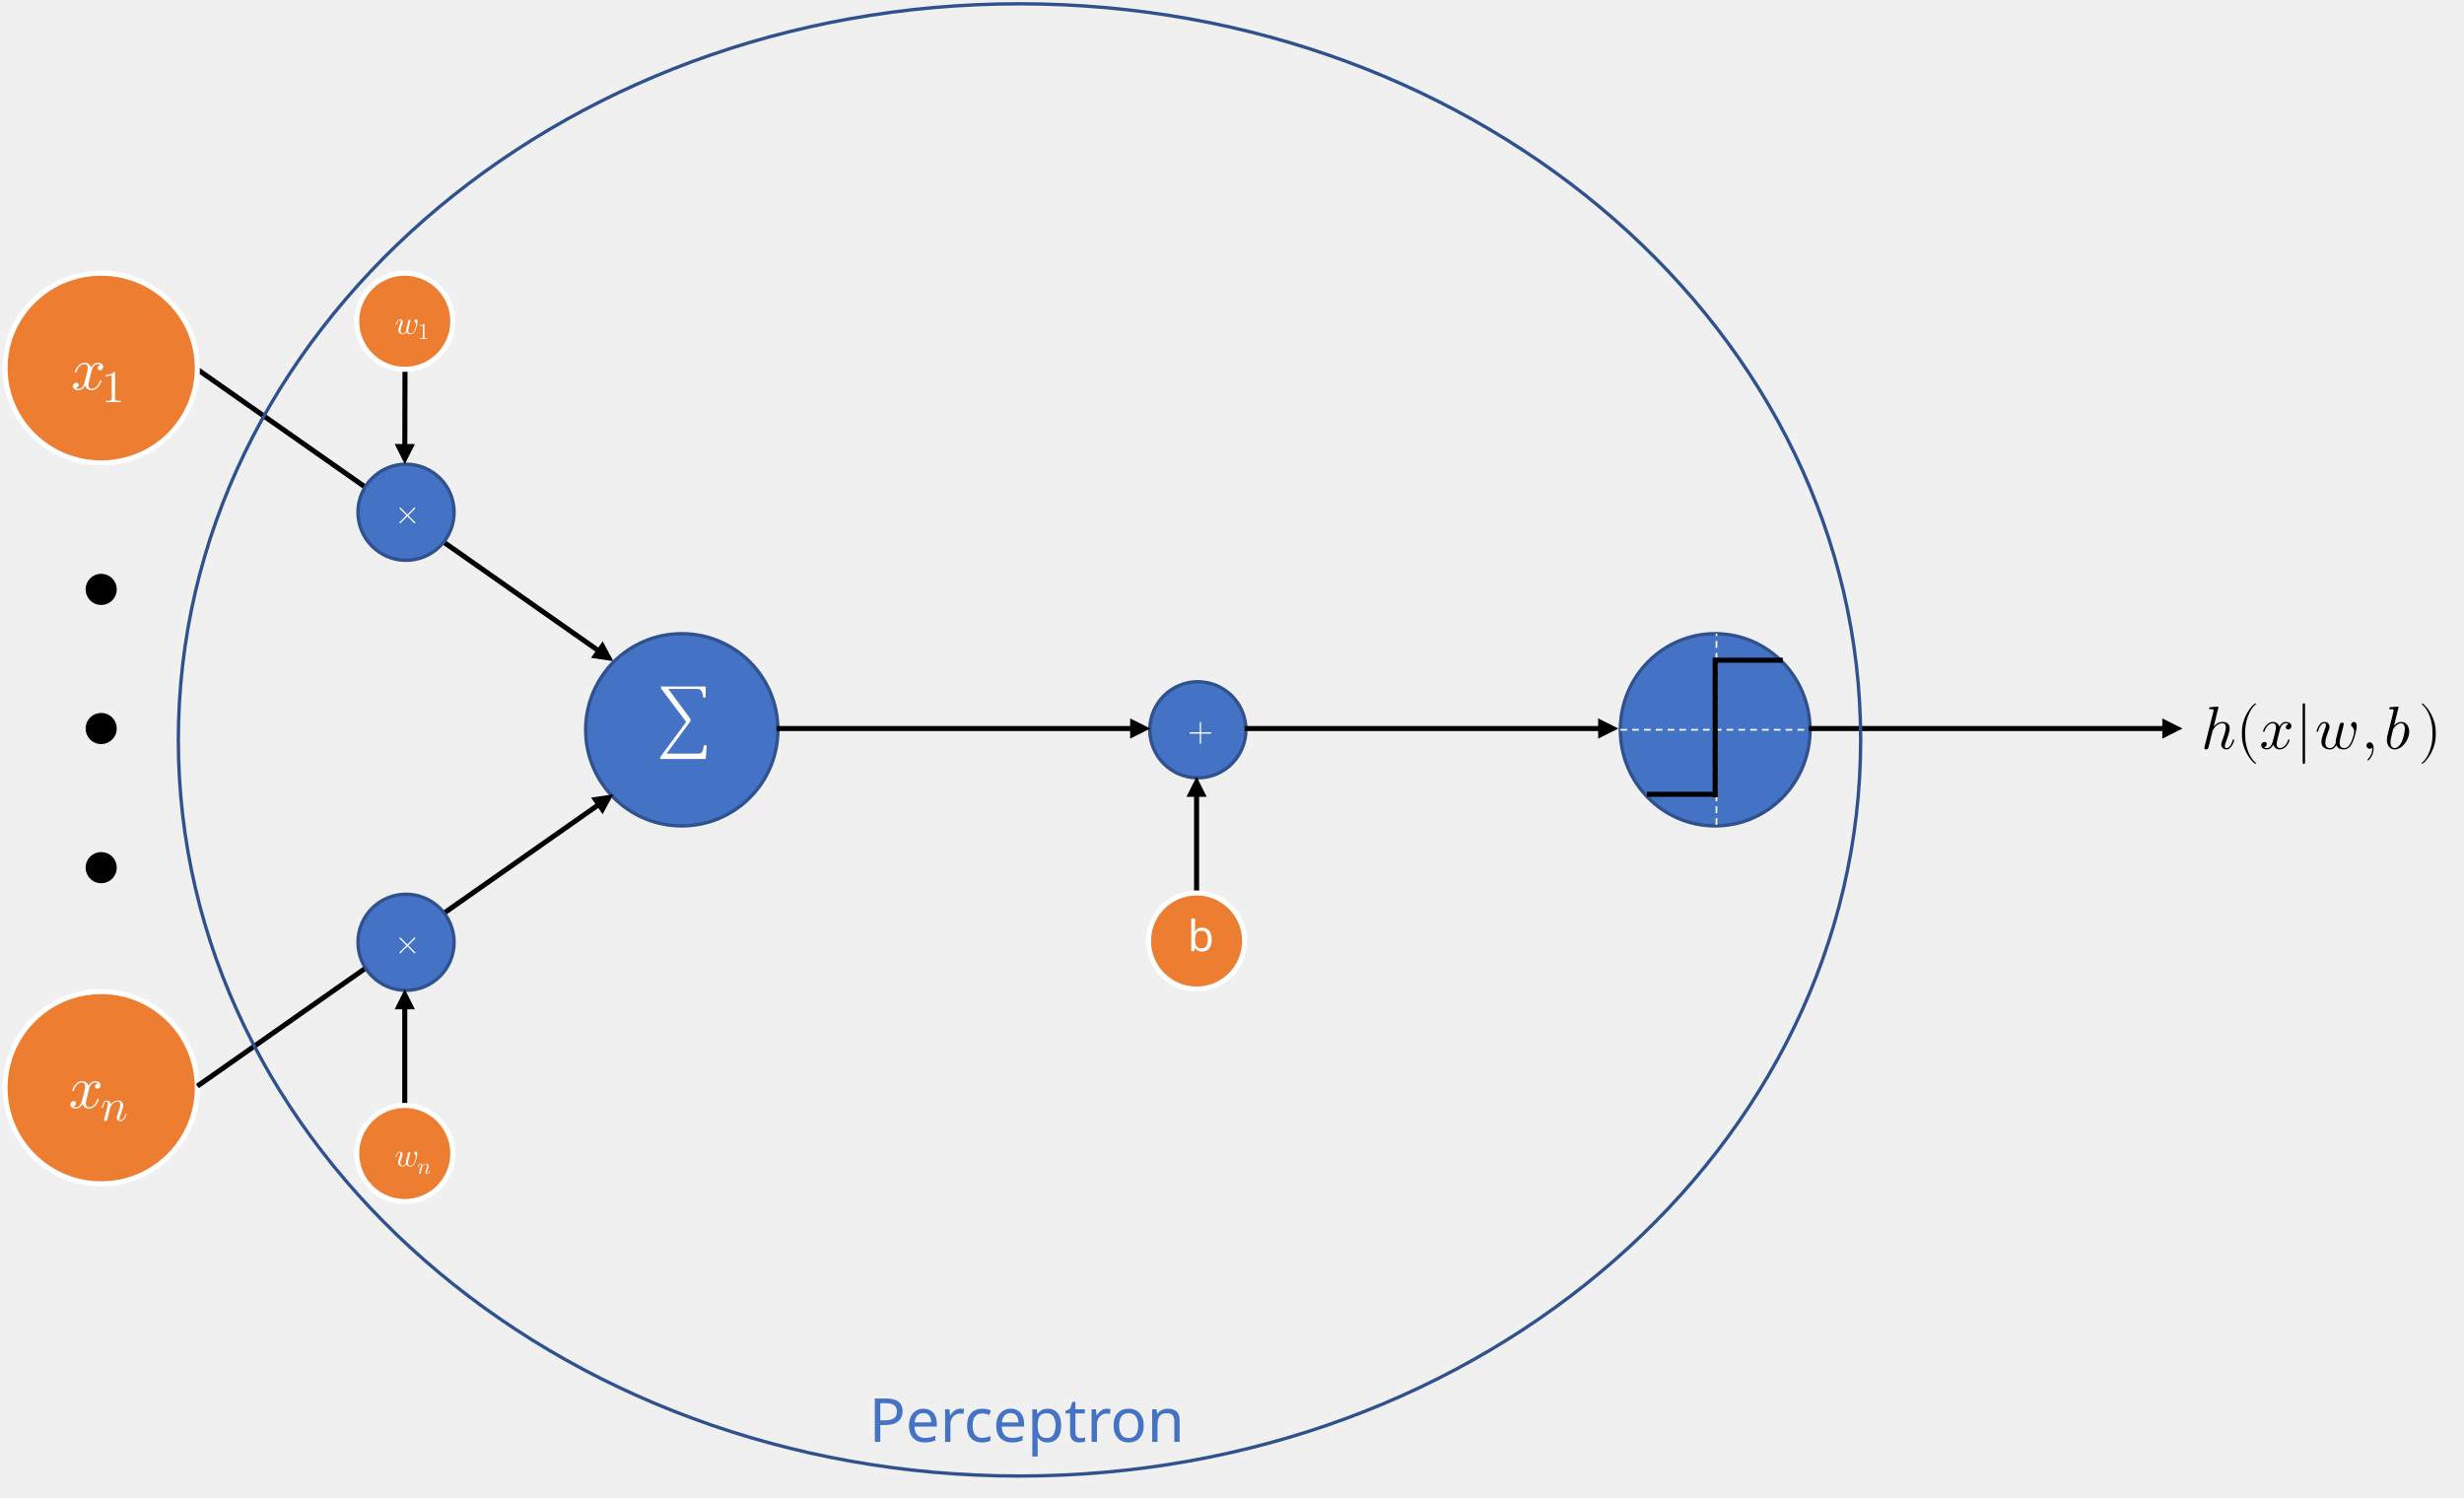
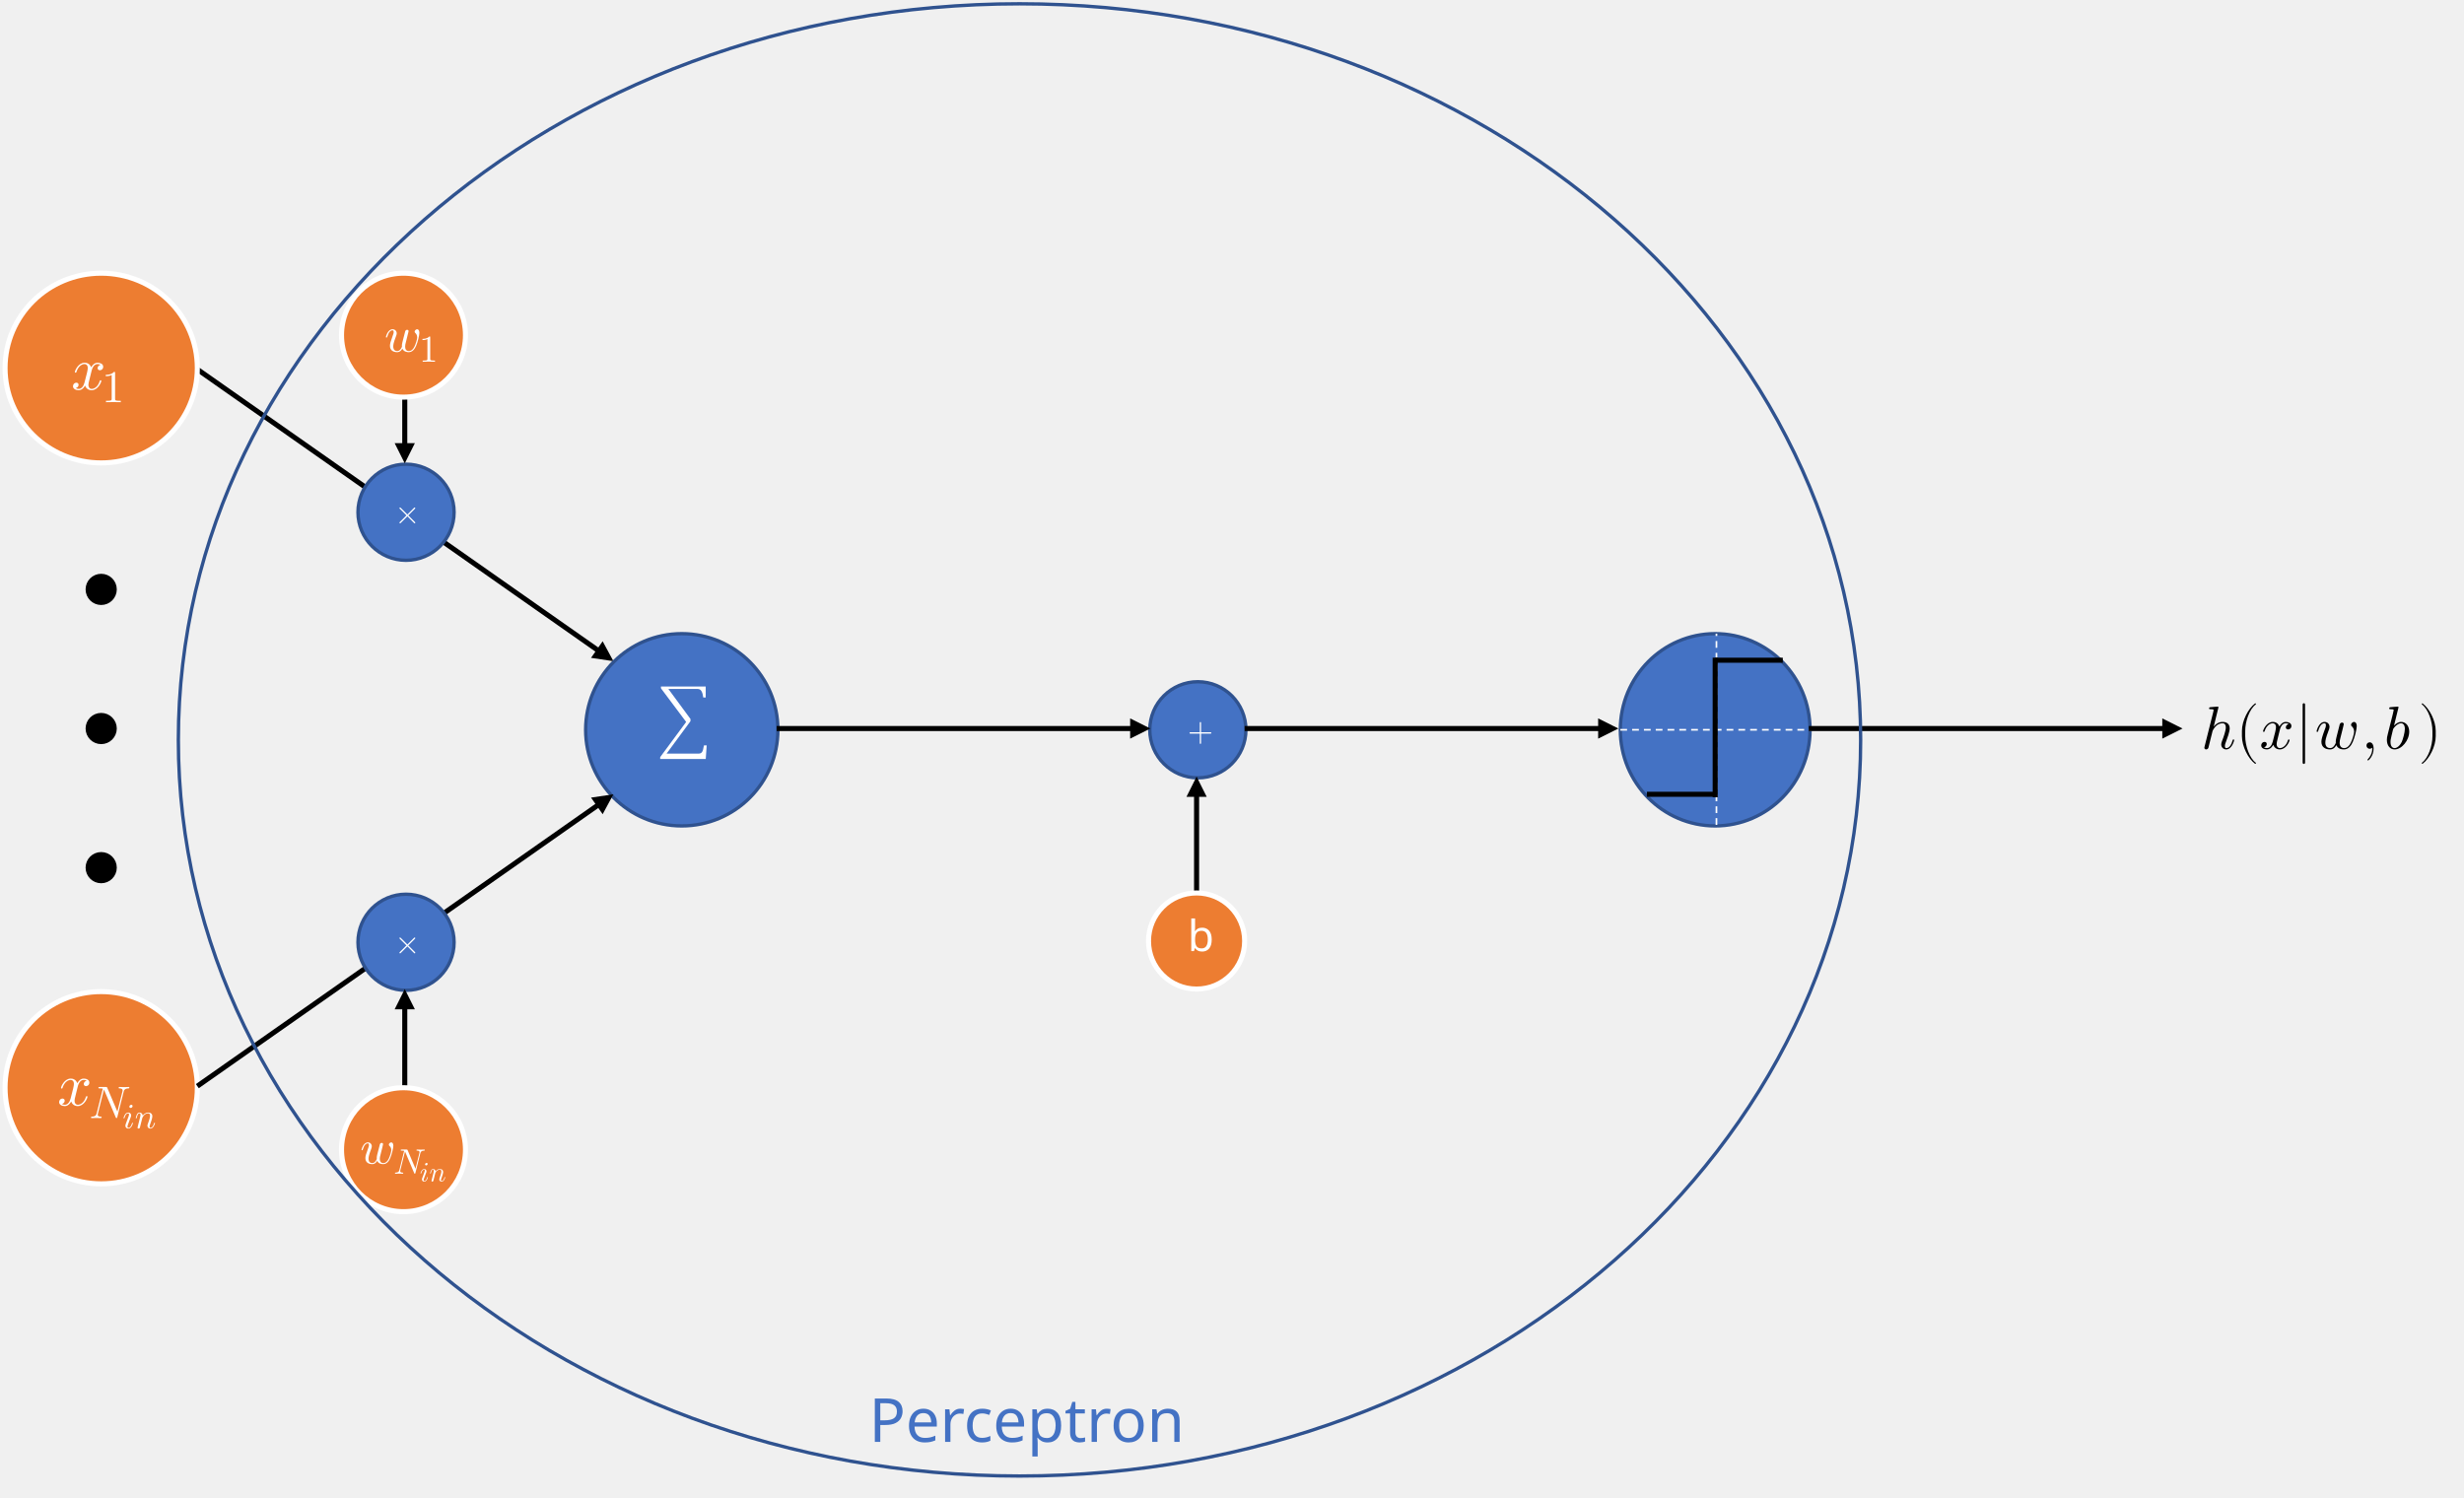
<svg xmlns="http://www.w3.org/2000/svg" width="974" height="592" overflow="hidden">
  <defs>
    <clipPath id="clip0">
      <path d="M159 93 1133 93 1133 685 159 685Z" fill-rule="evenodd" clip-rule="evenodd" />
    </clipPath>
  </defs>
  <g clip-path="url(#clip0)" transform="translate(-159 -93)">
    <path d="M237.574 238.181 396.595 349.73 395.447 351.367 236.426 239.819ZM397.227 346.508 401.479 354.377 392.633 353.058Z" />
    <path d="M161 238.5C161 217.789 178.013 201 199 201 219.987 201 237 217.789 237 238.5 237 259.211 219.987 276 199 276 178.013 276 161 259.211 161 238.5Z" stroke="#FFFFFF" stroke-width="2" stroke-miterlimit="8" fill="#ED7D31" fill-rule="evenodd" />
    <text fill="#FFFFFF" font-family="Cambria Math,Cambria Math_MSFontService,sans-serif" font-weight="400" font-size="24" transform="translate(187.15 247)">𝑥<tspan font-size="18" x="12.047" y="5">1</tspan>
    </text>
    <path d="M161 523C161 502.013 178.013 485 199 485 219.987 485 237 502.013 237 523 237 543.987 219.987 561 199 561 178.013 561 161 543.987 161 523Z" stroke="#FFFFFF" stroke-width="2" stroke-miterlimit="8" fill="#ED7D31" fill-rule="evenodd" />
-     <text fill="#FFFFFF" font-family="Cambria Math,Cambria Math_MSFontService,sans-serif" font-weight="400" font-size="24" transform="translate(186.136 531)">𝑥<tspan font-size="18" x="12.6" y="5">𝑛</tspan>
+     <text fill="#FFFFFF" font-family="Cambria Math,Cambria Math_MSFontService,sans-serif" font-weight="400" font-size="24" transform="translate(181.67 530)">𝑥<tspan font-size="18" x="12.6" y="5">𝑁</tspan>
+       <tspan font-size="14" x="25.767" y="9">𝑖𝑛</tspan>
    </text>
    <path d="M193.5 381C193.5 377.962 195.962 375.5 199 375.5 202.038 375.5 204.5 377.962 204.5 381 204.5 384.038 202.038 386.5 199 386.5 195.962 386.5 193.5 384.038 193.5 381Z" stroke="#000000" stroke-width="1.333" stroke-miterlimit="8" fill-rule="evenodd" />
    <path d="M193.5 326C193.5 322.962 195.962 320.5 199 320.5 202.038 320.5 204.5 322.962 204.5 326 204.5 329.038 202.038 331.5 199 331.5 195.962 331.5 193.5 329.038 193.5 326Z" stroke="#000000" stroke-width="1.333" stroke-miterlimit="8" fill-rule="evenodd" />
    <path d="M193.5 436C193.5 432.962 195.962 430.5 199 430.5 202.038 430.5 204.5 432.962 204.5 436 204.5 439.038 202.038 441.5 199 441.5 195.962 441.5 193.5 439.038 193.5 436Z" stroke="#000000" stroke-width="1.333" stroke-miterlimit="8" fill-rule="evenodd" />
    <path d="M390.5 381.5C390.5 360.513 407.513 343.5 428.5 343.5 449.487 343.5 466.5 360.513 466.5 381.5 466.5 402.487 449.487 419.5 428.5 419.5 407.513 419.5 390.5 402.487 390.5 381.5Z" stroke="#2F528F" stroke-width="1.333" stroke-miterlimit="8" fill="#4472C4" fill-rule="evenodd" />
    <path d="M3.42-17.644 12.158-5.779 12.158-4.893 2.725 7.91 15.432 7.91C15.994 7.91 16.423 7.712 16.721 7.317 17.019 6.921 17.275 6.038 17.49 4.666L18.574 4.666 18.201 10.034 0.19 10.034 0.19 9.309 10.452-4.6 0.491-17.908 0.491-18.604 18.179-18.604 18.179-14.268 17.212-14.268C17.1-15.308 16.873-16.13 16.531-16.736 16.189-17.341 15.671-17.644 14.978-17.644Z" fill="#FFFFFF" transform="translate(419.776 383)" />
    <text fill="#FFFFFF" font-family="Cambria Math,Cambria Math_MSFontService,sans-serif" font-weight="400" font-size="15" transform="translate(441.67 383)"> </text>
    <path d="M613.5 381.5C613.5 371.007 622.007 362.5 632.5 362.5 642.993 362.5 651.5 371.007 651.5 381.5 651.5 391.993 642.993 400.5 632.5 400.5 622.007 400.5 613.5 391.993 613.5 381.5Z" stroke="#2F528F" stroke-width="1.333" stroke-miterlimit="8" fill="#4472C4" fill-rule="evenodd" />
    <text fill="#FFFFFF" font-family="Cambria Math,Cambria Math_MSFontService,sans-serif" font-weight="400" font-size="13" transform="translate(628.466 386)">+</text>
    <path d="M0.574-0.819 159.595 110.73 158.447 112.367-0.574 0.819ZM160.227 107.508 164.479 115.377 155.633 114.058Z" transform="matrix(1 0 0 -1 237 522.377)" />
    <path d="M300.5 295.5C300.5 285.007 309.007 276.5 319.5 276.5 329.993 276.5 338.5 285.007 338.5 295.5 338.5 305.993 329.993 314.5 319.5 314.5 309.007 314.5 300.5 305.993 300.5 295.5Z" stroke="#2F528F" stroke-width="1.333" stroke-miterlimit="8" fill="#4472C4" fill-rule="evenodd" />
    <text fill="#FFFFFF" font-family="Cambria Math,Cambria Math_MSFontService,sans-serif" font-weight="400" font-size="13" transform="translate(314.972 300)">×</text>
-     <path d="M1-0.003 1.078 30.854-0.922 30.86-1 0.003ZM4.075 29.514 0.095 37.524-3.925 29.534Z" transform="matrix(-1 -8.74228e-08 -8.74228e-08 1 319.095 239)" />
-     <path d="M300 220C300 209.507 308.507 201 319 201 329.493 201 338 209.507 338 220 338 230.493 329.493 239 319 239 308.507 239 300 230.493 300 220Z" stroke="#FFFFFF" stroke-width="2" stroke-miterlimit="8" fill="#ED7D31" fill-rule="evenodd" />
-     <text fill="#FFFFFF" font-family="Cambria Math,Cambria Math_MSFontService,sans-serif" font-weight="400" font-size="13" transform="translate(315.067 225)">𝑤<tspan font-size="9" x="9.087" y="2">1</tspan>
+     <path d="M320 250 320 269.518 318 269.518 318 250ZM323 268.185 319 276.185 315 268.185Z" />
+     <path d="M294 225.5C294 211.969 304.969 201 318.5 201 332.031 201 343 211.969 343 225.5 343 239.031 332.031 250 318.5 250 304.969 250 294 239.031 294 225.5Z" stroke="#FFFFFF" stroke-width="2" stroke-miterlimit="8" fill="#ED7D31" fill-rule="evenodd" />
+     <text fill="#FFFFFF" font-family="Cambria Math,Cambria Math_MSFontService,sans-serif" font-weight="400" font-size="20" transform="translate(310.963 232)">𝑤<tspan font-size="15" x="13.7" y="4">1</tspan>
    </text>
    <path d="M300.5 465.5C300.5 455.007 309.007 446.5 319.5 446.5 329.993 446.5 338.5 455.007 338.5 465.5 338.5 475.993 329.993 484.5 319.5 484.5 309.007 484.5 300.5 475.993 300.5 465.5Z" stroke="#2F528F" stroke-width="1.333" stroke-miterlimit="8" fill="#4472C4" fill-rule="evenodd" />
    <text fill="#FFFFFF" font-family="Cambria Math,Cambria Math_MSFontService,sans-serif" font-weight="400" font-size="13" transform="translate(314.972 470)">×</text>
-     <path d="M1-2.27405e-06 1 39.501-1 39.501-1 2.27405e-06ZM4 38.167 0 46.167-4 38.167Z" transform="matrix(1 0 0 -1 319 530.167)" />
-     <path d="M300 549C300 538.507 308.507 530 319 530 329.493 530 338 538.507 338 549 338 559.493 329.493 568 319 568 308.507 568 300 559.493 300 549Z" stroke="#FFFFFF" stroke-width="2" stroke-miterlimit="8" fill="#ED7D31" fill-rule="evenodd" />
-     <text fill="#FFFFFF" font-family="Cambria Math,Cambria Math_MSFontService,sans-serif" font-weight="400" font-size="13" transform="translate(314.972 554)">𝑤<tspan font-size="9" x="8.987" y="3">𝑛</tspan>
+     <path d="M1-2.71589e-06 1 31.99-1 31.99-1 2.71589e-06ZM4 30.657 0 38.657-4 30.657Z" transform="matrix(1 0 0 -1 319 522.657)" />
+     <path d="M294 547.5C294 533.969 304.969 523 318.5 523 332.031 523 343 533.969 343 547.5 343 561.031 332.031 572 318.5 572 304.969 572 294 561.031 294 547.5Z" stroke="#FFFFFF" stroke-width="2" stroke-miterlimit="8" fill="#ED7D31" fill-rule="evenodd" />
+     <text fill="#FFFFFF" font-family="Cambria Math,Cambria Math_MSFontService,sans-serif" font-weight="400" font-size="19" transform="translate(301.363 553)">𝑤<tspan font-size="14" x="13.213" y="4">𝑁</tspan>
+       <tspan font-size="11" x="23.547" y="7">𝑖𝑛</tspan>
    </text>
    <path d="M466 380 607.074 380 607.074 382 466 382ZM605.74 377 613.74 381 605.74 385Z" />
    <path d="M1-2.25204e-06 1 39.952-1 39.952-1 2.25204e-06ZM4 38.618 0 46.618-4 38.618Z" transform="matrix(1 0 0 -1 632 446.618)" />
    <path d="M613 465C613 454.507 621.507 446 632 446 642.493 446 651 454.507 651 465 651 475.493 642.493 484 632 484 621.507 484 613 475.493 613 465Z" stroke="#FFFFFF" stroke-width="2" stroke-miterlimit="8" fill="#ED7D31" fill-rule="evenodd" />
    <text fill="#FFFFFF" font-family="Calibri,Calibri_MSFontService,sans-serif" font-weight="400" font-size="17" transform="translate(628.466 469)">b</text>
    <path d="M651 380 792.074 380 792.074 382 651 382ZM790.74 377 798.74 381 790.74 385Z" />
    <path d="M799.5 381.5C799.5 360.513 816.289 343.5 837 343.5 857.711 343.5 874.5 360.513 874.5 381.5 874.5 402.487 857.711 419.5 837 419.5 816.289 419.5 799.5 402.487 799.5 381.5Z" stroke="#2F528F" stroke-width="1.333" stroke-miterlimit="8" fill="#4472C4" fill-rule="evenodd" />
    <path d="M0 0 0 75.591" stroke="#FFFFFF" stroke-width="0.667" stroke-miterlimit="8" stroke-dasharray="2.667 2" fill="none" fill-rule="evenodd" transform="matrix(1 0 0 -1 837.5 419.091)" />
    <path d="M799.5 381.5 875.091 381.5" stroke="#FFFFFF" stroke-width="0.667" stroke-miterlimit="8" stroke-dasharray="2.667 2" fill="none" fill-rule="evenodd" />
    <path d="M810 407 836.725 407" stroke="#000000" stroke-width="2" stroke-miterlimit="8" fill="none" fill-rule="evenodd" />
    <path d="M837 354 863.725 354" stroke="#000000" stroke-width="2" stroke-miterlimit="8" fill="none" fill-rule="evenodd" />
    <path d="M837 353 837 408.181" stroke="#000000" stroke-width="2" stroke-miterlimit="8" fill="none" fill-rule="evenodd" />
    <path d="M874 380 1015.07 380 1015.07 382 874 382ZM1013.74 377 1021.74 381 1013.74 385Z" />
    <text font-family="Cambria Math,Cambria Math_MSFontService,sans-serif" font-weight="400" font-size="24" transform="translate(1029.05 389)">ℎ<tspan x="13.747" y="0">(</tspan>𝑥<tspan x="37.307" y="0">|</tspan>
      <tspan x="44.973" y="0">𝑤</tspan>
      <tspan x="63.34" y="0">,</tspan>
      <tspan x="72.34" y="0">𝑏</tspan>
      <tspan x="85.867" y="0">)</tspan>
    </text>
    <path d="M229.5 385.5C229.5 224.785 378.365 94.5 562 94.5 745.635 94.5 894.5 224.785 894.5 385.5 894.5 546.215 745.635 676.5 562 676.5 378.365 676.5 229.5 546.215 229.5 385.5Z" stroke="#2F528F" stroke-width="1.333" stroke-miterlimit="8" fill="none" fill-rule="evenodd" />
    <text fill="#4472C4" font-family="Calibri,Calibri_MSFontService,sans-serif" font-weight="400" font-size="24" transform="translate(502.485 663)">Perceptron</text>
  </g>
</svg>
